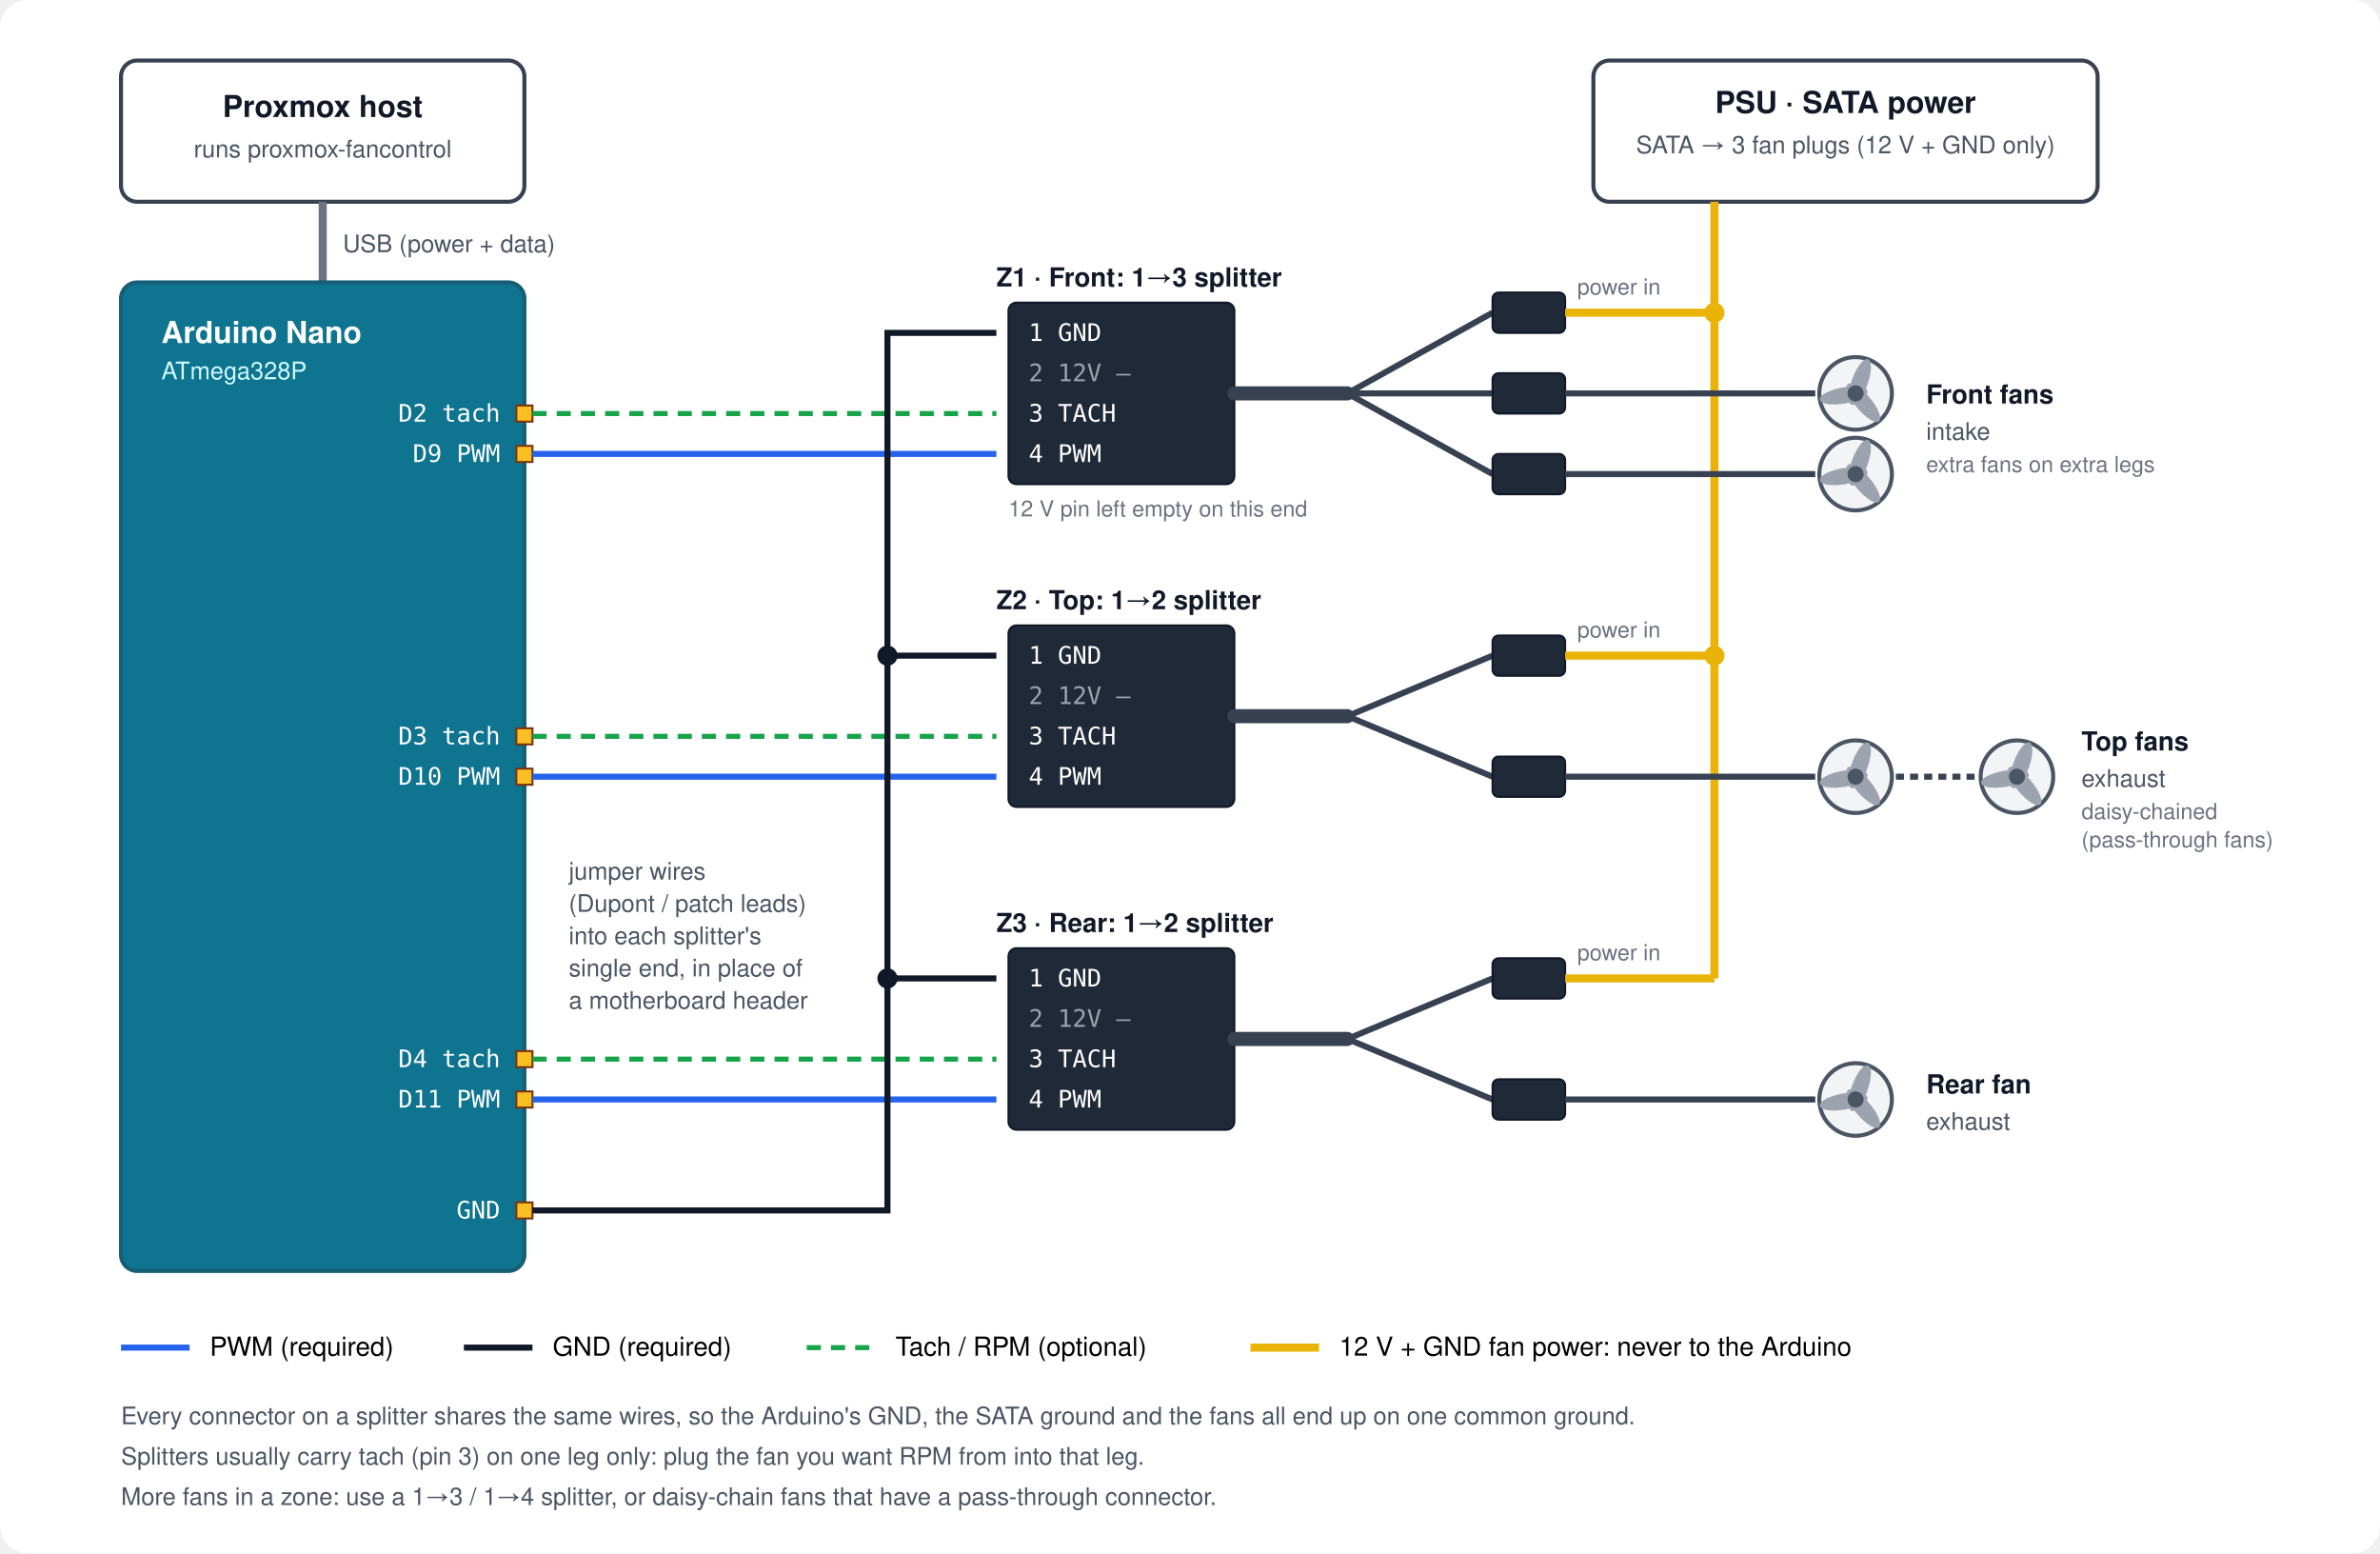
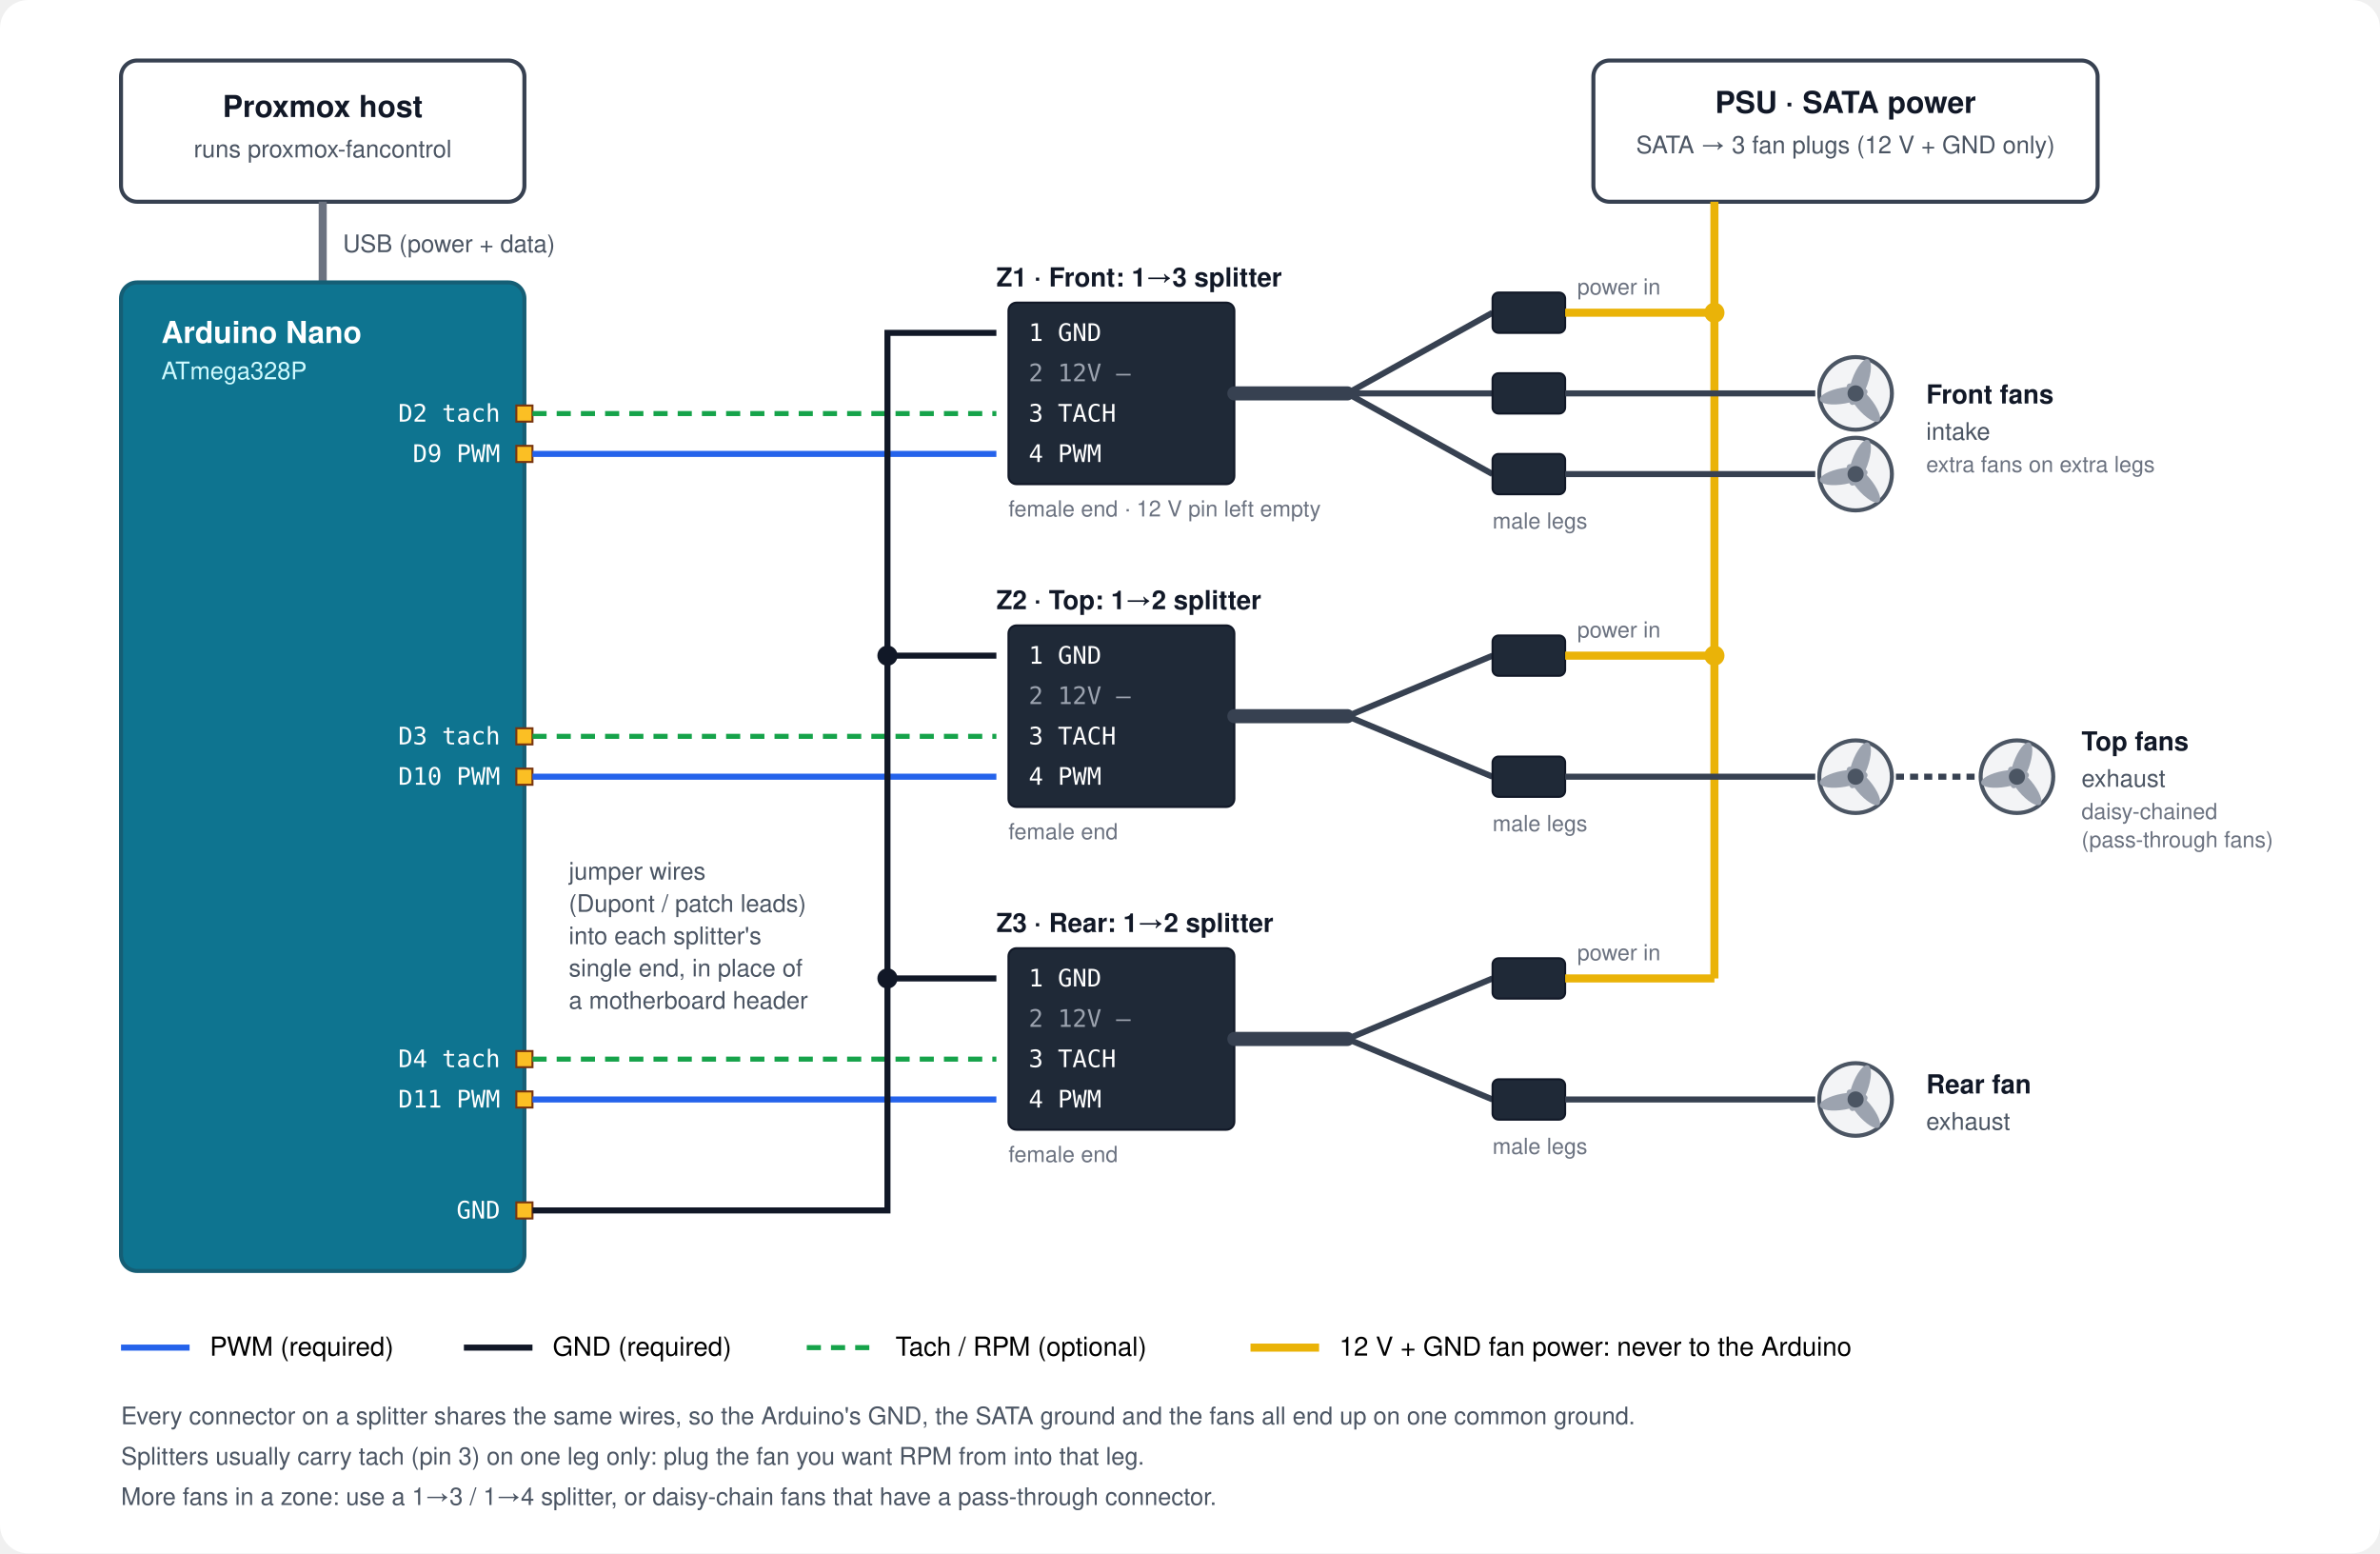
<svg xmlns="http://www.w3.org/2000/svg" width="1180" height="770" viewBox="0 0 1180 770" font-family="-apple-system, 'Segoe UI', Helvetica, Arial, sans-serif" font-size="13">
  <defs>
    <symbol id="fan" viewBox="-20 -20 40 40">
      <circle r="18" fill="#f3f4f6" stroke="#4b5563" stroke-width="2" />
      <g fill="#9ca3af">
        <ellipse rx="4" ry="12" transform="rotate(20) translate(0 -6)" />
        <ellipse rx="4" ry="12" transform="rotate(140) translate(0 -6)" />
        <ellipse rx="4" ry="12" transform="rotate(260) translate(0 -6)" />
      </g>
      <circle r="4" fill="#4b5563" />
    </symbol>
    <style>
      .box   { fill: #ffffff; stroke: #374151; stroke-width: 2; }
      .title { font-weight: 700; font-size: 15px; fill: #111827; }
      .sub   { fill: #4b5563; font-size: 12px; }
      .tiny  { fill: #6b7280; font-size: 11px; }
      .zone  { font-weight: 700; font-size: 13px; fill: #111827; }
      .pin   { fill: #ffffff; font-size: 12px; font-family: ui-monospace, Consolas, monospace; }
      .pinNC { fill: #9ca3af; font-size: 12px; font-family: ui-monospace, Consolas, monospace; }
      .pwm   { stroke: #2563eb; stroke-width: 3; fill: none; }
      .gnd   { stroke: #111827; stroke-width: 3; fill: none; }
      .tach  { stroke: #16a34a; stroke-width: 2.5; fill: none; stroke-dasharray: 7 5; }
      .v12   { stroke: #eab308; stroke-width: 4; fill: none; }
      .usb   { stroke: #6b7280; stroke-width: 4; fill: none; }
      .cable { stroke: #374151; stroke-width: 7; fill: none; stroke-linecap: round; }
      .leg   { stroke: #374151; stroke-width: 3; fill: none; }
      .conn  { fill: #1f2937; stroke: #111827; stroke-width: 1; }
    </style>
  </defs>
  <rect x="0" y="0" width="1180" height="770" rx="14" fill="#ffffff" />
  <rect class="box" x="60" y="30" width="200" height="70" rx="8" />
  <text class="title" x="160" y="58" text-anchor="middle">Proxmox host</text>
  <text class="sub" x="160" y="78" text-anchor="middle">runs proxmox-fancontrol</text>
  <path class="usb" d="M160 100 V140" />
  <text class="sub" x="170" y="125">USB (power + data)</text>
  <rect x="60" y="140" width="200" height="490" rx="8" fill="#0e7490" stroke="#155e75" stroke-width="2" />
  <text x="80" y="170" font-weight="700" font-size="15" fill="#ffffff">Arduino Nano</text>
  <text x="80" y="188" font-size="12" fill="#cffafe">ATmega328P</text>
  <g font-family="ui-monospace, Consolas, monospace" font-size="12" fill="#ffffff" text-anchor="end">
    <text x="248" y="209">D2  tach</text>
    <text x="248" y="229">D9  PWM</text>
    <text x="248" y="369">D3  tach</text>
    <text x="248" y="389">D10 PWM</text>
    <text x="248" y="529">D4  tach</text>
    <text x="248" y="549">D11 PWM</text>
    <text x="248" y="604">GND</text>
  </g>
  <g fill="#fbbf24" stroke="#78350f" stroke-width="1">
    <rect x="256" y="201" width="8" height="8" />
    <rect x="256" y="221" width="8" height="8" />
    <rect x="256" y="361" width="8" height="8" />
    <rect x="256" y="381" width="8" height="8" />
    <rect x="256" y="521" width="8" height="8" />
    <rect x="256" y="541" width="8" height="8" />
    <rect x="256" y="596" width="8" height="8" />
  </g>
  <path class="tach" d="M264 205 H494" />
  <path class="pwm" d="M264 225 H494" />
  <path class="tach" d="M264 365 H494" />
  <path class="pwm" d="M264 385 H494" />
  <path class="tach" d="M264 525 H494" />
  <path class="pwm" d="M264 545 H494" />
  <path class="gnd" d="M264 600 H440 V165 H494 M440 325 H494 M440 485 H494" />
  <circle cx="440" cy="325" r="5" fill="#111827" />
  <circle cx="440" cy="485" r="5" fill="#111827" />
  <text class="sub" x="282" y="436">jumper wires</text>
  <text class="sub" x="282" y="452">(Dupont / patch leads)</text>
  <text class="sub" x="282" y="468">into each splitter's</text>
  <text class="sub" x="282" y="484">single end, in place of</text>
  <text class="sub" x="282" y="500">a motherboard header</text>
  <g id="ends">
    <text class="zone" x="494" y="142">Z1 · Front: 1→3 splitter</text>
    <text class="zone" x="494" y="302">Z2 · Top: 1→2 splitter</text>
    <text class="zone" x="494" y="462">Z3 · Rear: 1→2 splitter</text>
  </g>
  <g>
    <rect class="conn" x="500" y="150" width="112" height="90" rx="4" />
    <rect class="conn" x="500" y="310" width="112" height="90" rx="4" />
    <rect class="conn" x="500" y="470" width="112" height="90" rx="4" />
    <g id="pins">
      <text class="pin" x="510" y="169">1 GND</text>
      <text class="pinNC" x="510" y="189">2 12V  —</text>
      <text class="pin" x="510" y="209">3 TACH</text>
      <text class="pin" x="510" y="229">4 PWM</text>
      <text class="pin" x="510" y="329">1 GND</text>
      <text class="pinNC" x="510" y="349">2 12V  —</text>
      <text class="pin" x="510" y="369">3 TACH</text>
      <text class="pin" x="510" y="389">4 PWM</text>
      <text class="pin" x="510" y="489">1 GND</text>
      <text class="pinNC" x="510" y="509">2 12V  —</text>
      <text class="pin" x="510" y="529">3 TACH</text>
      <text class="pin" x="510" y="549">4 PWM</text>
    </g>
  </g>
-   <text class="tiny" x="500" y="256">12 V pin left empty on this end</text>
+   <text class="tiny" x="500" y="256">female end · 12 V pin left empty</text>
+   <text class="tiny" x="500" y="416">female end</text>
+   <text class="tiny" x="500" y="576">female end</text>
+   <text class="tiny" x="740" y="262">male legs</text>
+   <text class="tiny" x="740" y="412">male legs</text>
+   <text class="tiny" x="740" y="572">male legs</text>
  <path class="cable" d="M612 195 H668" />
  <path class="leg" d="M668 195 L740 155 M668 195 H740 M668 195 L740 235" />
  <path class="cable" d="M612 355 H668" />
  <path class="leg" d="M668 355 L740 325 M668 355 L740 385" />
  <path class="cable" d="M612 515 H668" />
  <path class="leg" d="M668 515 L740 485 M668 515 L740 545" />
  <g class="conn">
    <rect x="740" y="145" width="36" height="20" rx="3" />
    <rect x="740" y="185" width="36" height="20" rx="3" />
    <rect x="740" y="225" width="36" height="20" rx="3" />
    <rect x="740" y="315" width="36" height="20" rx="3" />
    <rect x="740" y="375" width="36" height="20" rx="3" />
    <rect x="740" y="475" width="36" height="20" rx="3" />
    <rect x="740" y="535" width="36" height="20" rx="3" />
  </g>
  <rect class="box" x="790" y="30" width="250" height="70" rx="8" />
  <text class="title" x="915" y="56" text-anchor="middle">PSU · SATA power</text>
  <text class="sub" x="915" y="76" text-anchor="middle">SATA → 3 fan plugs (12 V + GND only)</text>
  <path class="v12" d="M850 100 V485" />
  <path class="v12" d="M776 155 H850 M776 325 H850 M776 485 H850" />
  <circle cx="850" cy="155" r="5" fill="#eab308" />
  <circle cx="850" cy="325" r="5" fill="#eab308" />
  <text class="tiny" x="782" y="146">power in</text>
  <text class="tiny" x="782" y="316">power in</text>
  <text class="tiny" x="782" y="476">power in</text>
  <path class="leg" d="M776 195 H900 M776 235 H900" />
  <use href="#fan" x="900" y="175" width="40" height="40" />
  <use href="#fan" x="900" y="215" width="40" height="40" />
  <text class="zone" x="955" y="200">Front fans</text>
  <text class="sub" x="955" y="218">intake</text>
  <text class="tiny" x="955" y="234">extra fans on extra legs</text>
  <path class="leg" d="M776 385 H900" />
  <use href="#fan" x="900" y="365" width="40" height="40" />
  <path class="leg" d="M940 385 H980" stroke-dasharray="4 3" />
  <use href="#fan" x="980" y="365" width="40" height="40" />
  <text class="zone" x="1032" y="372">Top fans</text>
  <text class="sub" x="1032" y="390">exhaust</text>
  <text class="tiny" x="1032" y="406">daisy-chained</text>
  <text class="tiny" x="1032" y="420">(pass-through fans)</text>
  <path class="leg" d="M776 545 H900" />
  <use href="#fan" x="900" y="525" width="40" height="40" />
  <text class="zone" x="955" y="542">Rear fan</text>
  <text class="sub" x="955" y="560">exhaust</text>
  <g transform="translate(60 668)">
    <path class="pwm" d="M0 0 H34" />
    <text x="44" y="4">PWM (required)</text>
    <path class="gnd" d="M170 0 H204" />
    <text x="214" y="4">GND (required)</text>
    <path class="tach" d="M340 0 H374" />
    <text x="384" y="4">Tach / RPM (optional)</text>
    <path class="v12" d="M560 0 H594" />
    <text x="604" y="4">12 V + GND fan power: never to the Arduino</text>
  </g>
  <text class="sub" x="60" y="706">Every connector on a splitter shares the same wires, so the Arduino's GND, the SATA ground and the fans all end up on one common ground.</text>
  <text class="sub" x="60" y="726">Splitters usually carry tach (pin 3) on one leg only: plug the fan you want RPM from into that leg.</text>
  <text class="sub" x="60" y="746">More fans in a zone: use a 1→3 / 1→4 splitter, or daisy-chain fans that have a pass-through connector.</text>
</svg>
